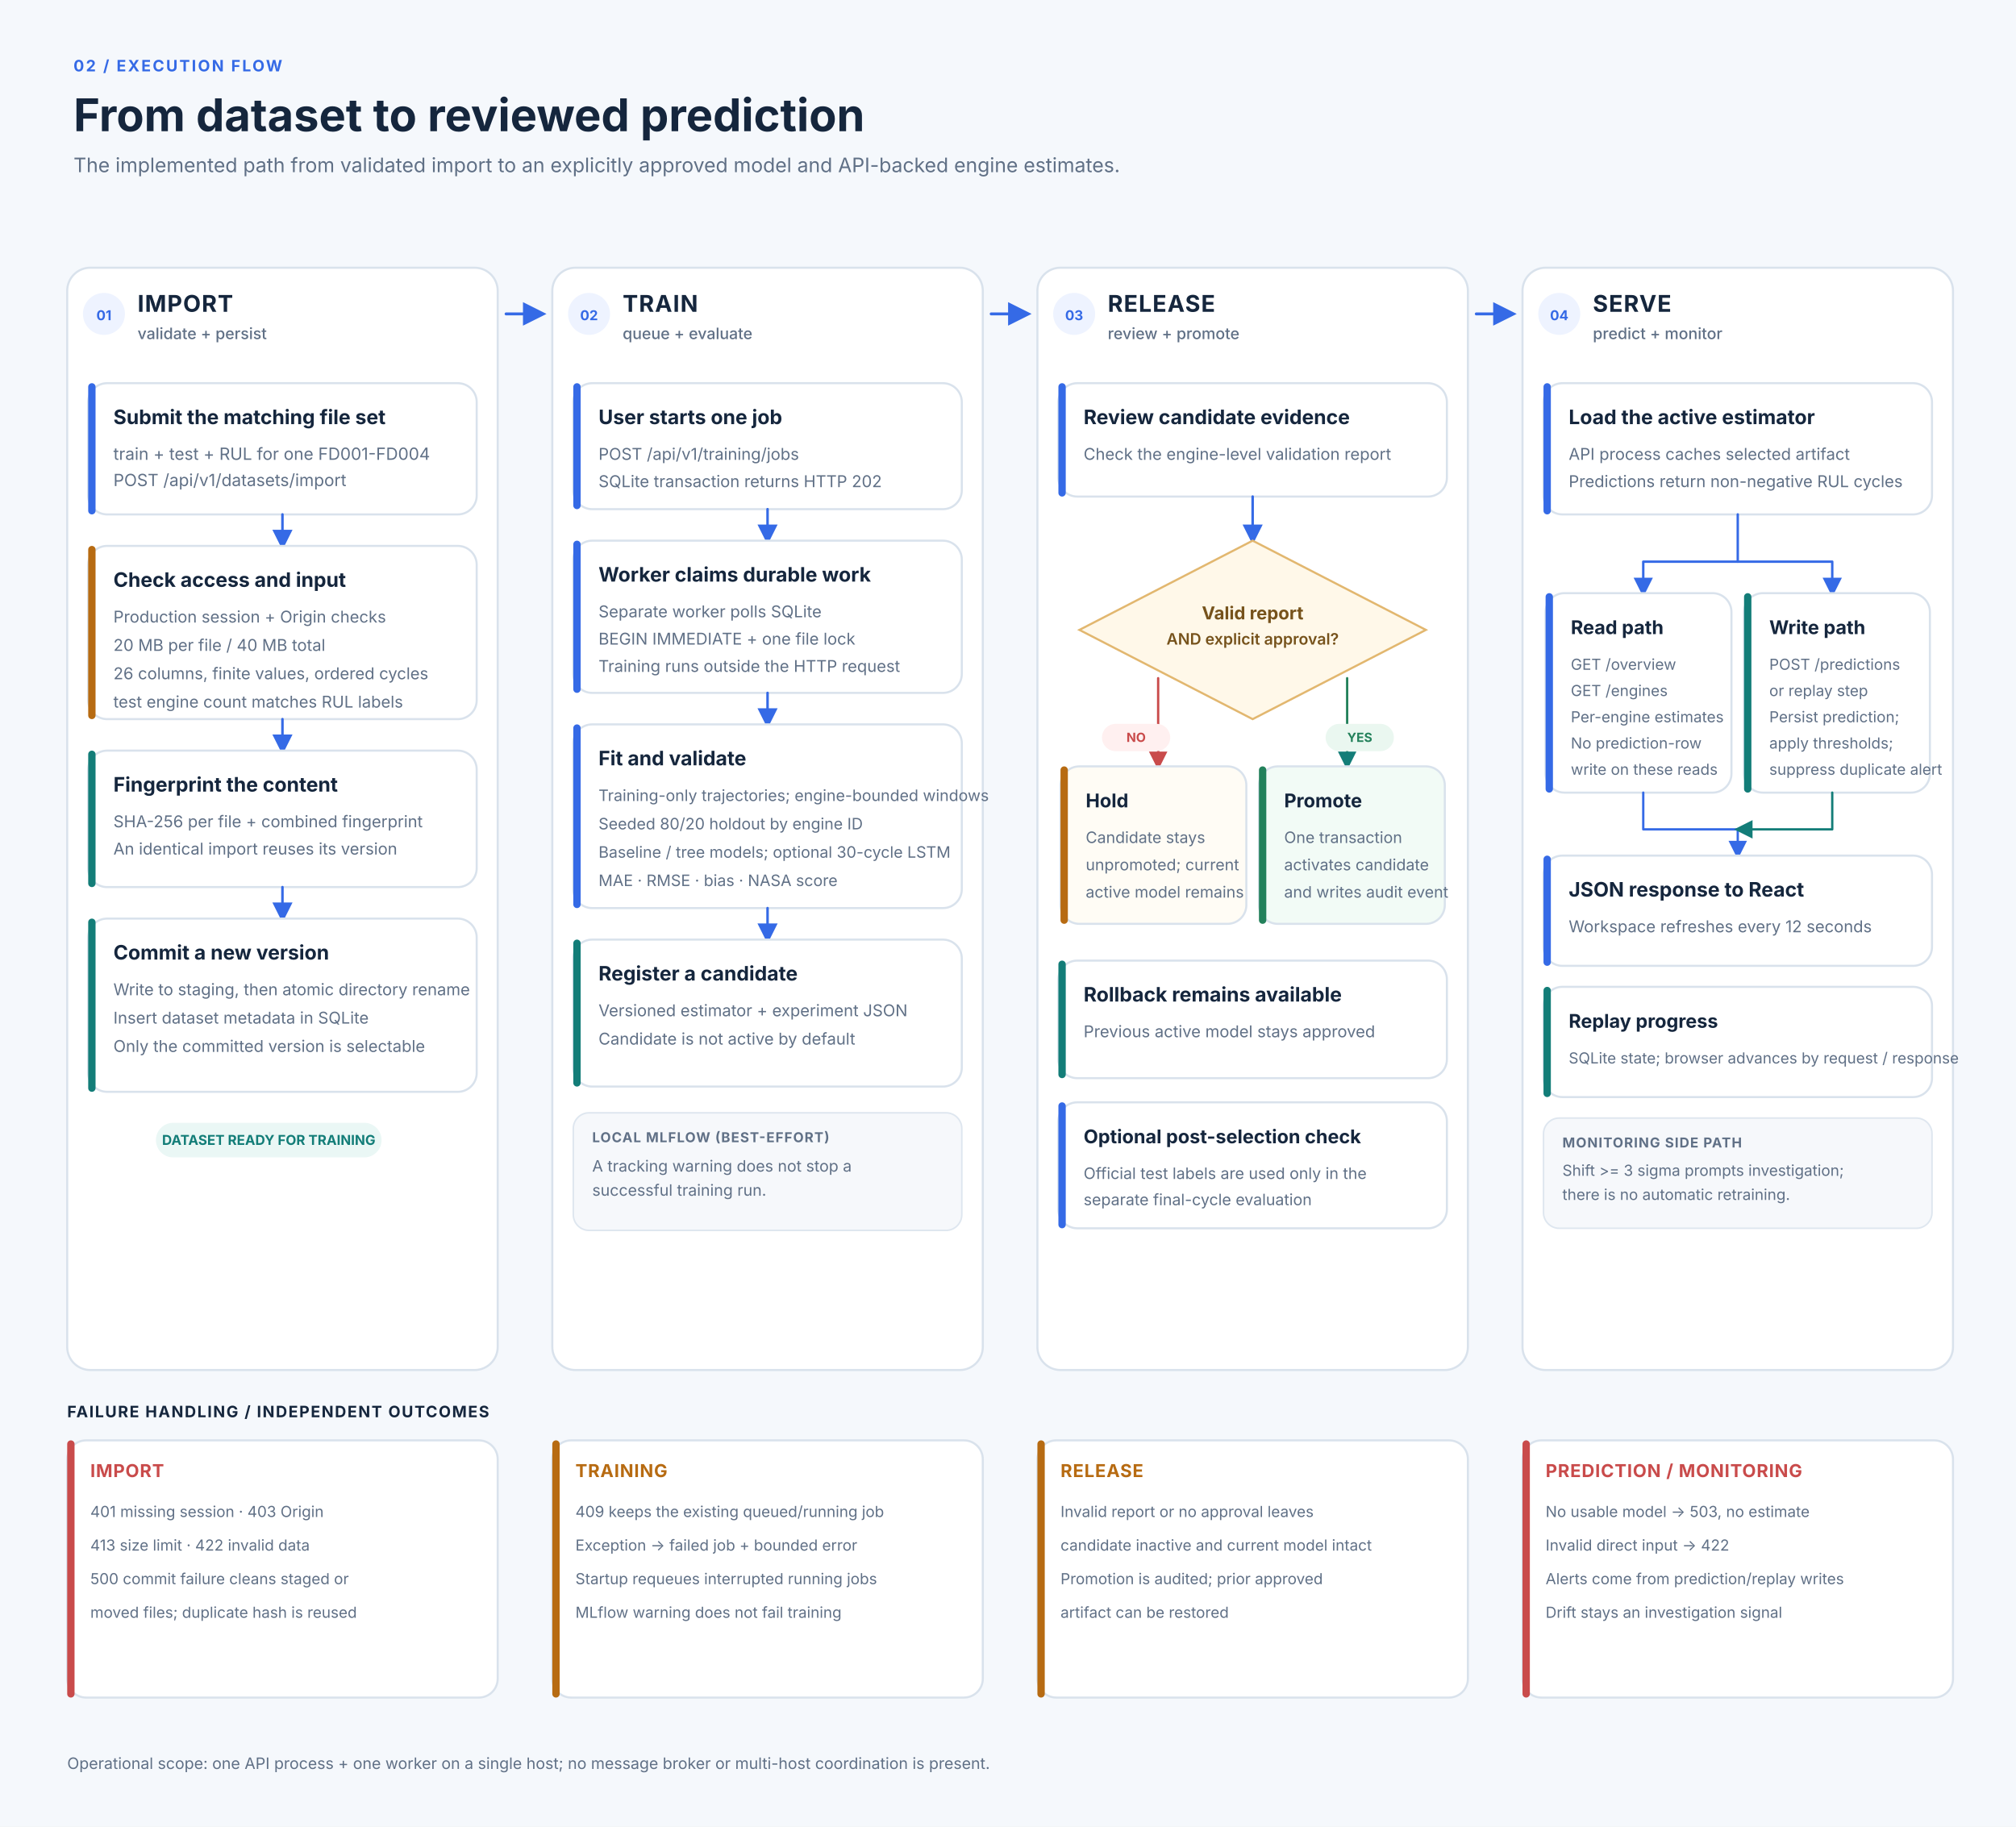
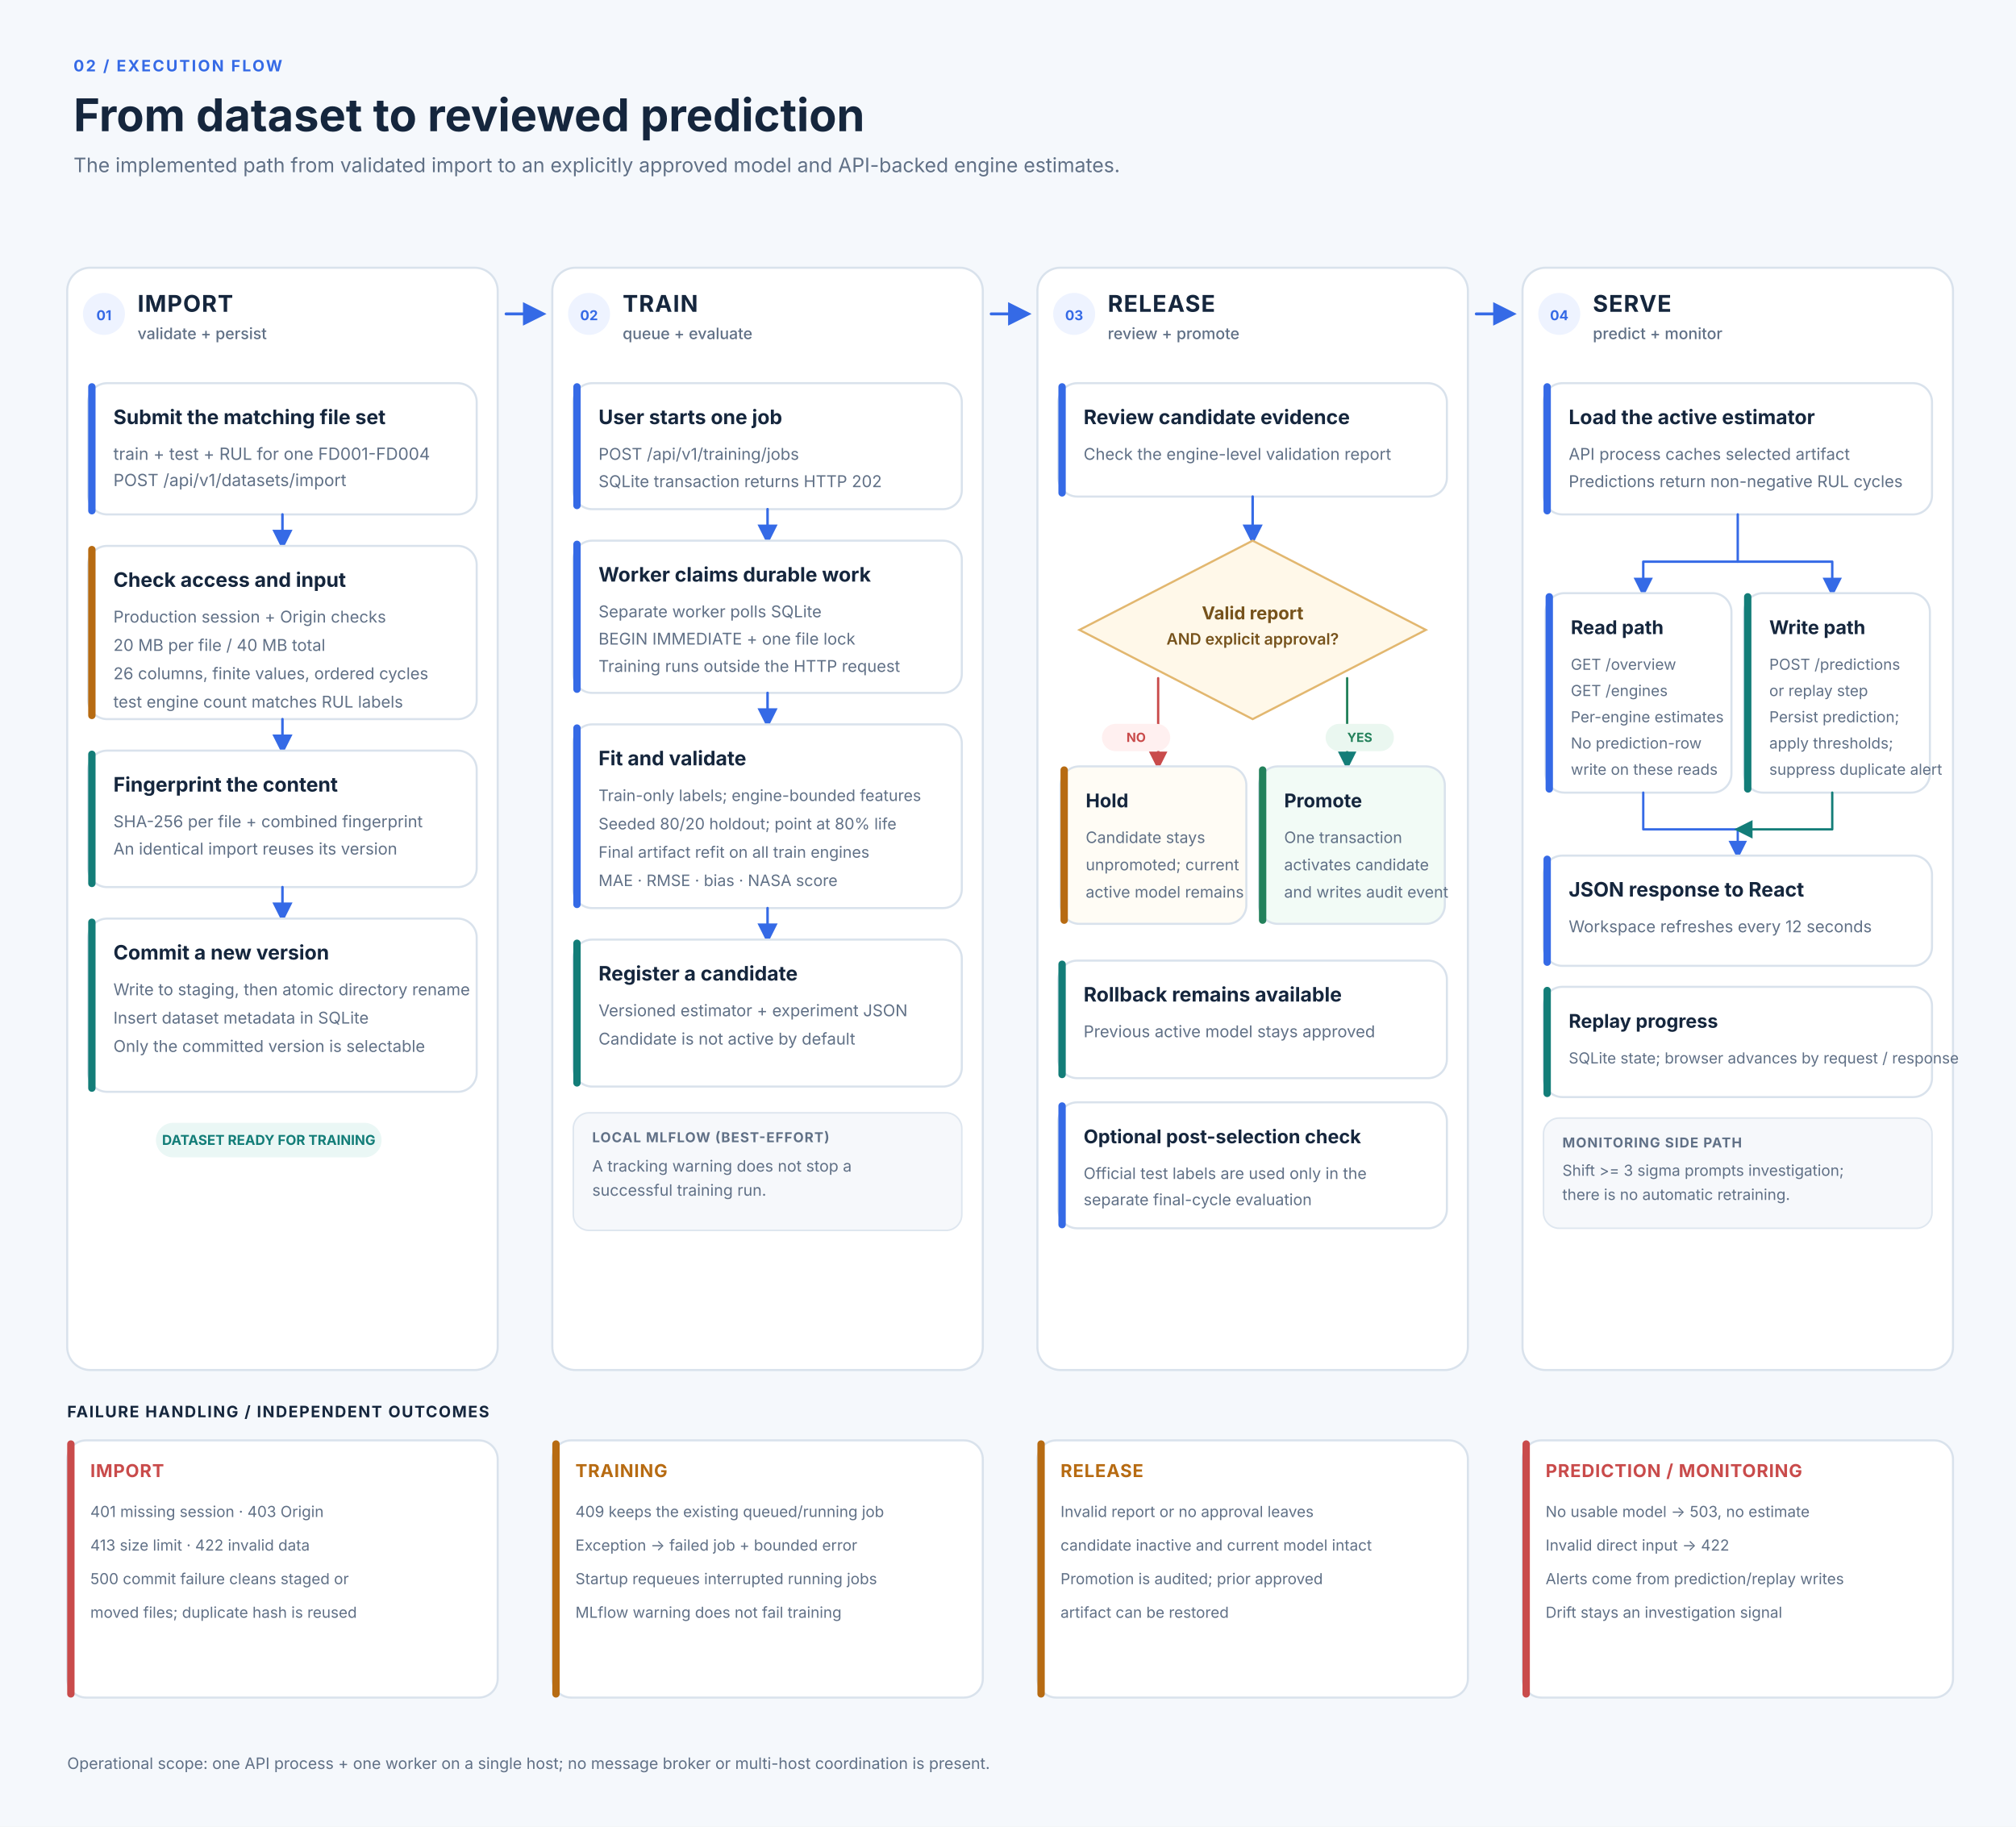
<svg xmlns="http://www.w3.org/2000/svg" width="1920" height="1740" viewBox="0 0 1920 1740" role="img" aria-labelledby="title desc">
  <defs>
    <marker id="arrow-blue" viewBox="0 0 10 10" refX="8" refY="5" markerWidth="8" markerHeight="8" orient="auto-start-reverse">
      <path d="M0 0L10 5L0 10z" fill="#356AE6" />
    </marker>
    <marker id="arrow-slate" viewBox="0 0 10 10" refX="8" refY="5" markerWidth="8" markerHeight="8" orient="auto-start-reverse">
      <path d="M0 0L10 5L0 10z" fill="#718198" />
    </marker>
    <marker id="arrow-teal" viewBox="0 0 10 10" refX="8" refY="5" markerWidth="8" markerHeight="8" orient="auto-start-reverse">
      <path d="M0 0L10 5L0 10z" fill="#137D78" />
    </marker>
    <marker id="arrow-red" viewBox="0 0 10 10" refX="8" refY="5" markerWidth="8" markerHeight="8" orient="auto-start-reverse">
      <path d="M0 0L10 5L0 10z" fill="#C94B4B" />
    </marker>
  </defs>
  <rect width="1920" height="1740" fill="#F5F8FC" />
  <text x="70" y="68" font-family="Inter,Segoe UI,Arial,sans-serif" font-size="15" font-weight="750" fill="#356AE6" text-anchor="start" letter-spacing="1.7">02 / EXECUTION FLOW</text>
  <text x="70" y="125" font-family="Inter,Segoe UI,Arial,sans-serif" font-size="43" font-weight="720" fill="#15263D" text-anchor="start" letter-spacing="0">From dataset to reviewed prediction</text>
  <text x="70" y="164" font-family="Inter,Segoe UI,Arial,sans-serif" font-size="19" font-weight="400" fill="#607086" text-anchor="start" letter-spacing="0">The implemented path from validated import to an explicitly approved model and API-backed engine estimates.</text>
  <rect x="64" y="255" width="410" height="1050" rx="22" fill="#FFFFFF" stroke="#D9E2EC" stroke-width="2" />
  <circle cx="99" cy="299" r="20" fill="#EEF3FF" />
  <text x="99" y="305" font-family="Inter,Segoe UI,Arial,sans-serif" font-size="13" font-weight="750" fill="#356AE6" text-anchor="middle" letter-spacing="0">01</text>
  <text x="131" y="297" font-family="Inter,Segoe UI,Arial,sans-serif" font-size="22" font-weight="750" fill="#15263D" text-anchor="start" letter-spacing="0.8">IMPORT</text>
  <text x="131" y="323" font-family="Inter,Segoe UI,Arial,sans-serif" font-size="15" font-weight="450" fill="#607086" text-anchor="start" letter-spacing="0">validate + persist</text>
  <path d="M482 299 L516 299" fill="none" stroke="#356AE6" stroke-width="2.8" stroke-linecap="round" stroke-linejoin="round" marker-end="url(#arrow-blue)" />
  <rect x="526" y="255" width="410" height="1050" rx="22" fill="#FFFFFF" stroke="#D9E2EC" stroke-width="2" />
  <circle cx="561" cy="299" r="20" fill="#EEF3FF" />
  <text x="561" y="305" font-family="Inter,Segoe UI,Arial,sans-serif" font-size="13" font-weight="750" fill="#356AE6" text-anchor="middle" letter-spacing="0">02</text>
  <text x="593" y="297" font-family="Inter,Segoe UI,Arial,sans-serif" font-size="22" font-weight="750" fill="#15263D" text-anchor="start" letter-spacing="0.8">TRAIN</text>
  <text x="593" y="323" font-family="Inter,Segoe UI,Arial,sans-serif" font-size="15" font-weight="450" fill="#607086" text-anchor="start" letter-spacing="0">queue + evaluate</text>
  <path d="M944 299 L978 299" fill="none" stroke="#356AE6" stroke-width="2.8" stroke-linecap="round" stroke-linejoin="round" marker-end="url(#arrow-blue)" />
  <rect x="988" y="255" width="410" height="1050" rx="22" fill="#FFFFFF" stroke="#D9E2EC" stroke-width="2" />
  <circle cx="1023" cy="299" r="20" fill="#EEF3FF" />
  <text x="1023" y="305" font-family="Inter,Segoe UI,Arial,sans-serif" font-size="13" font-weight="750" fill="#356AE6" text-anchor="middle" letter-spacing="0">03</text>
  <text x="1055" y="297" font-family="Inter,Segoe UI,Arial,sans-serif" font-size="22" font-weight="750" fill="#15263D" text-anchor="start" letter-spacing="0.8">RELEASE</text>
  <text x="1055" y="323" font-family="Inter,Segoe UI,Arial,sans-serif" font-size="15" font-weight="450" fill="#607086" text-anchor="start" letter-spacing="0">review + promote</text>
  <path d="M1406 299 L1440 299" fill="none" stroke="#356AE6" stroke-width="2.8" stroke-linecap="round" stroke-linejoin="round" marker-end="url(#arrow-blue)" />
  <rect x="1450" y="255" width="410" height="1050" rx="22" fill="#FFFFFF" stroke="#D9E2EC" stroke-width="2" />
  <circle cx="1485" cy="299" r="20" fill="#EEF3FF" />
  <text x="1485" y="305" font-family="Inter,Segoe UI,Arial,sans-serif" font-size="13" font-weight="750" fill="#356AE6" text-anchor="middle" letter-spacing="0">04</text>
  <text x="1517" y="297" font-family="Inter,Segoe UI,Arial,sans-serif" font-size="22" font-weight="750" fill="#15263D" text-anchor="start" letter-spacing="0.8">SERVE</text>
  <text x="1517" y="323" font-family="Inter,Segoe UI,Arial,sans-serif" font-size="15" font-weight="450" fill="#607086" text-anchor="start" letter-spacing="0">predict + monitor</text>
  <rect x="84" y="365" width="370" height="125" rx="18" fill="#FFFFFF" stroke="#D9E2EC" stroke-width="2" />
  <rect x="84" y="365" width="7" height="125" rx="3.5" fill="#356AE6" />
  <text x="108" y="404" font-family="Inter,Segoe UI,Arial,sans-serif" font-size="19" font-weight="680" fill="#15263D" text-anchor="start" letter-spacing="0">Submit the matching file set</text>
  <text x="108" y="438" font-family="Inter,Segoe UI,Arial,sans-serif" font-size="16" font-weight="400" fill="#607086" text-anchor="start" letter-spacing="0">train + test + RUL for one FD001-FD004</text>
  <text x="108" y="463" font-family="Inter,Segoe UI,Arial,sans-serif" font-size="16" font-weight="400" fill="#607086" text-anchor="start" letter-spacing="0">POST /api/v1/datasets/import</text>
  <path d="M269 490 L269 520" fill="none" stroke="#356AE6" stroke-width="2.4" stroke-linecap="round" stroke-linejoin="round" marker-end="url(#arrow-blue)" />
  <rect x="84" y="520" width="370" height="165" rx="18" fill="#FFFFFF" stroke="#D9E2EC" stroke-width="2" />
  <rect x="84" y="520" width="7" height="165" rx="3.5" fill="#B76B12" />
  <text x="108" y="559" font-family="Inter,Segoe UI,Arial,sans-serif" font-size="19" font-weight="680" fill="#15263D" text-anchor="start" letter-spacing="0">Check access and input</text>
  <text x="108" y="593" font-family="Inter,Segoe UI,Arial,sans-serif" font-size="15.5" font-weight="400" fill="#607086" text-anchor="start" letter-spacing="0">Production session + Origin checks</text>
  <text x="108" y="620" font-family="Inter,Segoe UI,Arial,sans-serif" font-size="15.5" font-weight="400" fill="#607086" text-anchor="start" letter-spacing="0">20 MB per file / 40 MB total</text>
  <text x="108" y="647" font-family="Inter,Segoe UI,Arial,sans-serif" font-size="15.5" font-weight="400" fill="#607086" text-anchor="start" letter-spacing="0">26 columns, finite values, ordered cycles</text>
  <text x="108" y="674" font-family="Inter,Segoe UI,Arial,sans-serif" font-size="15.5" font-weight="400" fill="#607086" text-anchor="start" letter-spacing="0">test engine count matches RUL labels</text>
  <path d="M269 685 L269 715" fill="none" stroke="#356AE6" stroke-width="2.4" stroke-linecap="round" stroke-linejoin="round" marker-end="url(#arrow-blue)" />
  <rect x="84" y="715" width="370" height="130" rx="18" fill="#FFFFFF" stroke="#D9E2EC" stroke-width="2" />
  <rect x="84" y="715" width="7" height="130" rx="3.5" fill="#137D78" />
  <text x="108" y="754" font-family="Inter,Segoe UI,Arial,sans-serif" font-size="19" font-weight="680" fill="#15263D" text-anchor="start" letter-spacing="0">Fingerprint the content</text>
  <text x="108" y="788" font-family="Inter,Segoe UI,Arial,sans-serif" font-size="15.5" font-weight="400" fill="#607086" text-anchor="start" letter-spacing="0">SHA-256 per file + combined fingerprint</text>
  <text x="108" y="814" font-family="Inter,Segoe UI,Arial,sans-serif" font-size="15.5" font-weight="400" fill="#607086" text-anchor="start" letter-spacing="0">An identical import reuses its version</text>
  <path d="M269 845 L269 875" fill="none" stroke="#356AE6" stroke-width="2.4" stroke-linecap="round" stroke-linejoin="round" marker-end="url(#arrow-blue)" />
  <rect x="84" y="875" width="370" height="165" rx="18" fill="#FFFFFF" stroke="#D9E2EC" stroke-width="2" />
  <rect x="84" y="875" width="7" height="165" rx="3.5" fill="#137D78" />
  <text x="108" y="914" font-family="Inter,Segoe UI,Arial,sans-serif" font-size="19" font-weight="680" fill="#15263D" text-anchor="start" letter-spacing="0">Commit a new version</text>
  <text x="108" y="948" font-family="Inter,Segoe UI,Arial,sans-serif" font-size="15.5" font-weight="400" fill="#607086" text-anchor="start" letter-spacing="0">Write to staging, then atomic directory rename</text>
  <text x="108" y="975" font-family="Inter,Segoe UI,Arial,sans-serif" font-size="15.5" font-weight="400" fill="#607086" text-anchor="start" letter-spacing="0">Insert dataset metadata in SQLite</text>
  <text x="108" y="1002" font-family="Inter,Segoe UI,Arial,sans-serif" font-size="15.5" font-weight="400" fill="#607086" text-anchor="start" letter-spacing="0">Only the committed version is selectable</text>
  <rect x="149" y="1070" width="213.9" height="32" rx="16.0" fill="#EAF7F5" stroke="#EAF7F5" stroke-width="1" />
  <text x="255.95" y="1090.55" font-family="Inter,Segoe UI,Arial,sans-serif" font-size="13" font-weight="650" fill="#137D78" text-anchor="middle" letter-spacing="0">DATASET READY FOR TRAINING</text>
  <rect x="546" y="365" width="370" height="120" rx="18" fill="#FFFFFF" stroke="#D9E2EC" stroke-width="2" />
  <rect x="546" y="365" width="7" height="120" rx="3.5" fill="#356AE6" />
  <text x="570" y="404" font-family="Inter,Segoe UI,Arial,sans-serif" font-size="19" font-weight="680" fill="#15263D" text-anchor="start" letter-spacing="0">User starts one job</text>
  <text x="570" y="438" font-family="Inter,Segoe UI,Arial,sans-serif" font-size="15.5" font-weight="400" fill="#607086" text-anchor="start" letter-spacing="0">POST /api/v1/training/jobs</text>
  <text x="570" y="464" font-family="Inter,Segoe UI,Arial,sans-serif" font-size="15.5" font-weight="400" fill="#607086" text-anchor="start" letter-spacing="0">SQLite transaction returns HTTP 202</text>
  <path d="M731 485 L731 515" fill="none" stroke="#356AE6" stroke-width="2.4" stroke-linecap="round" stroke-linejoin="round" marker-end="url(#arrow-blue)" />
  <rect x="546" y="515" width="370" height="145" rx="18" fill="#FFFFFF" stroke="#D9E2EC" stroke-width="2" />
  <rect x="546" y="515" width="7" height="145" rx="3.5" fill="#356AE6" />
  <text x="570" y="554" font-family="Inter,Segoe UI,Arial,sans-serif" font-size="19" font-weight="680" fill="#15263D" text-anchor="start" letter-spacing="0">Worker claims durable work</text>
  <text x="570" y="588" font-family="Inter,Segoe UI,Arial,sans-serif" font-size="15.5" font-weight="400" fill="#607086" text-anchor="start" letter-spacing="0">Separate worker polls SQLite</text>
  <text x="570" y="614" font-family="Inter,Segoe UI,Arial,sans-serif" font-size="15.5" font-weight="400" fill="#607086" text-anchor="start" letter-spacing="0">BEGIN IMMEDIATE + one file lock</text>
  <text x="570" y="640" font-family="Inter,Segoe UI,Arial,sans-serif" font-size="15.5" font-weight="400" fill="#607086" text-anchor="start" letter-spacing="0">Training runs outside the HTTP request</text>
  <path d="M731 660 L731 690" fill="none" stroke="#356AE6" stroke-width="2.4" stroke-linecap="round" stroke-linejoin="round" marker-end="url(#arrow-blue)" />
  <rect x="546" y="690" width="370" height="175" rx="18" fill="#FFFFFF" stroke="#D9E2EC" stroke-width="2" />
  <rect x="546" y="690" width="7" height="175" rx="3.5" fill="#356AE6" />
  <text x="570" y="729" font-family="Inter,Segoe UI,Arial,sans-serif" font-size="19" font-weight="680" fill="#15263D" text-anchor="start" letter-spacing="0">Fit and validate</text>
-   <text x="570" y="763" font-family="Inter,Segoe UI,Arial,sans-serif" font-size="15" font-weight="400" fill="#607086" text-anchor="start" letter-spacing="0">Training-only trajectories; engine-bounded windows</text>
-   <text x="570" y="790" font-family="Inter,Segoe UI,Arial,sans-serif" font-size="15" font-weight="400" fill="#607086" text-anchor="start" letter-spacing="0">Seeded 80/20 holdout by engine ID</text>
-   <text x="570" y="817" font-family="Inter,Segoe UI,Arial,sans-serif" font-size="15" font-weight="400" fill="#607086" text-anchor="start" letter-spacing="0">Baseline / tree models; optional 30-cycle LSTM</text>
+   <text x="570" y="763" font-family="Inter,Segoe UI,Arial,sans-serif" font-size="15" font-weight="400" fill="#607086" text-anchor="start" letter-spacing="0">Train-only labels; engine-bounded features</text>
+   <text x="570" y="790" font-family="Inter,Segoe UI,Arial,sans-serif" font-size="15" font-weight="400" fill="#607086" text-anchor="start" letter-spacing="0">Seeded 80/20 holdout; point at 80% life</text>
+   <text x="570" y="817" font-family="Inter,Segoe UI,Arial,sans-serif" font-size="15" font-weight="400" fill="#607086" text-anchor="start" letter-spacing="0">Final artifact refit on all train engines</text>
  <text x="570" y="844" font-family="Inter,Segoe UI,Arial,sans-serif" font-size="15" font-weight="400" fill="#607086" text-anchor="start" letter-spacing="0">MAE · RMSE · bias · NASA score</text>
  <path d="M731 865 L731 895" fill="none" stroke="#356AE6" stroke-width="2.4" stroke-linecap="round" stroke-linejoin="round" marker-end="url(#arrow-blue)" />
  <rect x="546" y="895" width="370" height="140" rx="18" fill="#FFFFFF" stroke="#D9E2EC" stroke-width="2" />
  <rect x="546" y="895" width="7" height="140" rx="3.5" fill="#137D78" />
  <text x="570" y="934" font-family="Inter,Segoe UI,Arial,sans-serif" font-size="19" font-weight="680" fill="#15263D" text-anchor="start" letter-spacing="0">Register a candidate</text>
  <text x="570" y="968" font-family="Inter,Segoe UI,Arial,sans-serif" font-size="15.5" font-weight="400" fill="#607086" text-anchor="start" letter-spacing="0">Versioned estimator + experiment JSON</text>
  <text x="570" y="995" font-family="Inter,Segoe UI,Arial,sans-serif" font-size="15.5" font-weight="400" fill="#607086" text-anchor="start" letter-spacing="0">Candidate is not active by default</text>
  <rect x="546" y="1060" width="370" height="112" rx="15" fill="#F6F8FB" stroke="#DEE6EF" stroke-width="1.5" />
  <text x="564" y="1088" font-family="Inter,Segoe UI,Arial,sans-serif" font-size="13" font-weight="750" fill="#607086" text-anchor="start" letter-spacing="0.8">LOCAL MLFLOW (BEST-EFFORT)</text>
  <text x="564" y="1116" font-family="Inter,Segoe UI,Arial,sans-serif" font-size="15" font-weight="400" fill="#607086" text-anchor="start" letter-spacing="0">A tracking warning does not stop a</text>
  <text x="564" y="1139" font-family="Inter,Segoe UI,Arial,sans-serif" font-size="15" font-weight="400" fill="#607086" text-anchor="start" letter-spacing="0">successful training run.</text>
  <rect x="1008" y="365" width="370" height="108" rx="18" fill="#FFFFFF" stroke="#D9E2EC" stroke-width="2" />
  <rect x="1008" y="365" width="7" height="108" rx="3.5" fill="#356AE6" />
  <text x="1032" y="404" font-family="Inter,Segoe UI,Arial,sans-serif" font-size="19" font-weight="680" fill="#15263D" text-anchor="start" letter-spacing="0">Review candidate evidence</text>
  <text x="1032" y="438" font-family="Inter,Segoe UI,Arial,sans-serif" font-size="15.5" font-weight="400" fill="#607086" text-anchor="start" letter-spacing="0">Check the engine-level validation report</text>
  <path d="M1193 473 L1193 515" fill="none" stroke="#356AE6" stroke-width="2.4" stroke-linecap="round" stroke-linejoin="round" marker-end="url(#arrow-blue)" />
  <polygon points="1193,515 1358,600 1193,685 1028,600" fill="#FFF8E9" stroke="#E2B76F" stroke-width="2" />
  <text x="1193" y="590" font-family="Inter,Segoe UI,Arial,sans-serif" font-size="17" font-weight="700" fill="#76521B" text-anchor="middle" letter-spacing="0">Valid report</text>
  <text x="1193" y="614" font-family="Inter,Segoe UI,Arial,sans-serif" font-size="15" font-weight="600" fill="#76521B" text-anchor="middle" letter-spacing="0">AND explicit approval?</text>
  <path d="M1103 646 L1103 730" fill="none" stroke="#C94B4B" stroke-width="2.2" stroke-linecap="round" stroke-linejoin="round" marker-end="url(#arrow-red)" />
  <path d="M1283 646 L1283 730" fill="none" stroke="#23815B" stroke-width="2.2" stroke-linecap="round" stroke-linejoin="round" marker-end="url(#arrow-teal)" />
  <rect x="1050" y="690" width="64" height="25" rx="12.5" fill="#FFF0F0" stroke="#FFF0F0" stroke-width="1" />
  <text x="1082.0" y="706.7" font-family="Inter,Segoe UI,Arial,sans-serif" font-size="12" font-weight="650" fill="#C94B4B" text-anchor="middle" letter-spacing="0">NO</text>
  <rect x="1263" y="690" width="64" height="25" rx="12.5" fill="#EAF7F0" stroke="#EAF7F0" stroke-width="1" />
  <text x="1295.0" y="706.7" font-family="Inter,Segoe UI,Arial,sans-serif" font-size="12" font-weight="650" fill="#23815B" text-anchor="middle" letter-spacing="0">YES</text>
  <rect x="1010" y="730" width="177" height="150" rx="18" fill="#FFFCF5" stroke="#D9E2EC" stroke-width="2" />
  <rect x="1010" y="730" width="7" height="150" rx="3.5" fill="#B76B12" />
  <text x="1034" y="769" font-family="Inter,Segoe UI,Arial,sans-serif" font-size="18" font-weight="680" fill="#15263D" text-anchor="start" letter-spacing="0">Hold</text>
  <text x="1034" y="803" font-family="Inter,Segoe UI,Arial,sans-serif" font-size="15" font-weight="400" fill="#607086" text-anchor="start" letter-spacing="0">Candidate stays</text>
  <text x="1034" y="829" font-family="Inter,Segoe UI,Arial,sans-serif" font-size="15" font-weight="400" fill="#607086" text-anchor="start" letter-spacing="0">unpromoted; current</text>
  <text x="1034" y="855" font-family="Inter,Segoe UI,Arial,sans-serif" font-size="15" font-weight="400" fill="#607086" text-anchor="start" letter-spacing="0">active model remains</text>
  <rect x="1199" y="730" width="177" height="150" rx="18" fill="#F2FBF6" stroke="#D9E2EC" stroke-width="2" />
  <rect x="1199" y="730" width="7" height="150" rx="3.5" fill="#23815B" />
  <text x="1223" y="769" font-family="Inter,Segoe UI,Arial,sans-serif" font-size="18" font-weight="680" fill="#15263D" text-anchor="start" letter-spacing="0">Promote</text>
  <text x="1223" y="803" font-family="Inter,Segoe UI,Arial,sans-serif" font-size="15" font-weight="400" fill="#607086" text-anchor="start" letter-spacing="0">One transaction</text>
  <text x="1223" y="829" font-family="Inter,Segoe UI,Arial,sans-serif" font-size="15" font-weight="400" fill="#607086" text-anchor="start" letter-spacing="0">activates candidate</text>
  <text x="1223" y="855" font-family="Inter,Segoe UI,Arial,sans-serif" font-size="15" font-weight="400" fill="#607086" text-anchor="start" letter-spacing="0">and writes audit event</text>
  <rect x="1008" y="915" width="370" height="112" rx="18" fill="#FFFFFF" stroke="#D9E2EC" stroke-width="2" />
  <rect x="1008" y="915" width="7" height="112" rx="3.5" fill="#137D78" />
  <text x="1032" y="954" font-family="Inter,Segoe UI,Arial,sans-serif" font-size="19" font-weight="680" fill="#15263D" text-anchor="start" letter-spacing="0">Rollback remains available</text>
  <text x="1032" y="988" font-family="Inter,Segoe UI,Arial,sans-serif" font-size="15.5" font-weight="400" fill="#607086" text-anchor="start" letter-spacing="0">Previous active model stays approved</text>
  <rect x="1008" y="1050" width="370" height="120" rx="18" fill="#FFFFFF" stroke="#D9E2EC" stroke-width="2" />
  <rect x="1008" y="1050" width="7" height="120" rx="3.5" fill="#356AE6" />
  <text x="1032" y="1089" font-family="Inter,Segoe UI,Arial,sans-serif" font-size="18" font-weight="680" fill="#15263D" text-anchor="start" letter-spacing="0">Optional post-selection check</text>
  <text x="1032" y="1123" font-family="Inter,Segoe UI,Arial,sans-serif" font-size="15" font-weight="400" fill="#607086" text-anchor="start" letter-spacing="0">Official test labels are used only in the</text>
  <text x="1032" y="1148" font-family="Inter,Segoe UI,Arial,sans-serif" font-size="15" font-weight="400" fill="#607086" text-anchor="start" letter-spacing="0">separate final-cycle evaluation</text>
  <rect x="1470" y="365" width="370" height="125" rx="18" fill="#FFFFFF" stroke="#D9E2EC" stroke-width="2" />
  <rect x="1470" y="365" width="7" height="125" rx="3.5" fill="#356AE6" />
  <text x="1494" y="404" font-family="Inter,Segoe UI,Arial,sans-serif" font-size="19" font-weight="680" fill="#15263D" text-anchor="start" letter-spacing="0">Load the active estimator</text>
  <text x="1494" y="438" font-family="Inter,Segoe UI,Arial,sans-serif" font-size="15.5" font-weight="400" fill="#607086" text-anchor="start" letter-spacing="0">API process caches selected artifact</text>
  <text x="1494" y="464" font-family="Inter,Segoe UI,Arial,sans-serif" font-size="15.5" font-weight="400" fill="#607086" text-anchor="start" letter-spacing="0">Predictions return non-negative RUL cycles</text>
  <path d="M1655 490 L1655 535 L1565 535 L1565 565" fill="none" stroke="#356AE6" stroke-width="2.3" stroke-linecap="round" stroke-linejoin="round" marker-end="url(#arrow-blue)" />
  <path d="M1655 535 L1745 535 L1745 565" fill="none" stroke="#356AE6" stroke-width="2.3" stroke-linecap="round" stroke-linejoin="round" marker-end="url(#arrow-blue)" />
  <rect x="1472" y="565" width="177" height="190" rx="18" fill="#FFFFFF" stroke="#D9E2EC" stroke-width="2" />
  <rect x="1472" y="565" width="7" height="190" rx="3.5" fill="#356AE6" />
  <text x="1496" y="604" font-family="Inter,Segoe UI,Arial,sans-serif" font-size="18" font-weight="680" fill="#15263D" text-anchor="start" letter-spacing="0">Read path</text>
  <text x="1496" y="638" font-family="Inter,Segoe UI,Arial,sans-serif" font-size="14.5" font-weight="400" fill="#607086" text-anchor="start" letter-spacing="0">GET /overview</text>
  <text x="1496" y="663" font-family="Inter,Segoe UI,Arial,sans-serif" font-size="14.5" font-weight="400" fill="#607086" text-anchor="start" letter-spacing="0">GET /engines</text>
  <text x="1496" y="688" font-family="Inter,Segoe UI,Arial,sans-serif" font-size="14.5" font-weight="400" fill="#607086" text-anchor="start" letter-spacing="0">Per-engine estimates</text>
  <text x="1496" y="713" font-family="Inter,Segoe UI,Arial,sans-serif" font-size="14.5" font-weight="400" fill="#607086" text-anchor="start" letter-spacing="0">No prediction-row</text>
  <text x="1496" y="738" font-family="Inter,Segoe UI,Arial,sans-serif" font-size="14.5" font-weight="400" fill="#607086" text-anchor="start" letter-spacing="0">write on these reads</text>
  <rect x="1661" y="565" width="177" height="190" rx="18" fill="#FFFFFF" stroke="#D9E2EC" stroke-width="2" />
  <rect x="1661" y="565" width="7" height="190" rx="3.5" fill="#137D78" />
  <text x="1685" y="604" font-family="Inter,Segoe UI,Arial,sans-serif" font-size="18" font-weight="680" fill="#15263D" text-anchor="start" letter-spacing="0">Write path</text>
  <text x="1685" y="638" font-family="Inter,Segoe UI,Arial,sans-serif" font-size="14.5" font-weight="400" fill="#607086" text-anchor="start" letter-spacing="0">POST /predictions</text>
  <text x="1685" y="663" font-family="Inter,Segoe UI,Arial,sans-serif" font-size="14.5" font-weight="400" fill="#607086" text-anchor="start" letter-spacing="0">or replay step</text>
  <text x="1685" y="688" font-family="Inter,Segoe UI,Arial,sans-serif" font-size="14.5" font-weight="400" fill="#607086" text-anchor="start" letter-spacing="0">Persist prediction;</text>
  <text x="1685" y="713" font-family="Inter,Segoe UI,Arial,sans-serif" font-size="14.5" font-weight="400" fill="#607086" text-anchor="start" letter-spacing="0">apply thresholds;</text>
  <text x="1685" y="738" font-family="Inter,Segoe UI,Arial,sans-serif" font-size="14.5" font-weight="400" fill="#607086" text-anchor="start" letter-spacing="0">suppress duplicate alert</text>
  <path d="M1565 755 L1565 790 L1655 790 L1655 815" fill="none" stroke="#356AE6" stroke-width="2.2" stroke-linecap="round" stroke-linejoin="round" marker-end="url(#arrow-blue)" />
  <path d="M1745 755 L1745 790 L1655 790" fill="none" stroke="#137D78" stroke-width="2.2" stroke-linecap="round" stroke-linejoin="round" marker-end="url(#arrow-teal)" />
  <rect x="1470" y="815" width="370" height="105" rx="18" fill="#FFFFFF" stroke="#D9E2EC" stroke-width="2" />
  <rect x="1470" y="815" width="7" height="105" rx="3.5" fill="#356AE6" />
  <text x="1494" y="854" font-family="Inter,Segoe UI,Arial,sans-serif" font-size="19" font-weight="680" fill="#15263D" text-anchor="start" letter-spacing="0">JSON response to React</text>
  <text x="1494" y="888" font-family="Inter,Segoe UI,Arial,sans-serif" font-size="15.5" font-weight="400" fill="#607086" text-anchor="start" letter-spacing="0">Workspace refreshes every 12 seconds</text>
  <rect x="1470" y="940" width="370" height="105" rx="18" fill="#FFFFFF" stroke="#D9E2EC" stroke-width="2" />
  <rect x="1470" y="940" width="7" height="105" rx="3.5" fill="#137D78" />
  <text x="1494" y="979" font-family="Inter,Segoe UI,Arial,sans-serif" font-size="18" font-weight="680" fill="#15263D" text-anchor="start" letter-spacing="0">Replay progress</text>
  <text x="1494" y="1013" font-family="Inter,Segoe UI,Arial,sans-serif" font-size="14.5" font-weight="400" fill="#607086" text-anchor="start" letter-spacing="0">SQLite state; browser advances by request / response</text>
  <rect x="1470" y="1065" width="370" height="105" rx="15" fill="#F6F8FB" stroke="#DEE6EF" stroke-width="1.5" />
  <text x="1488" y="1093" font-family="Inter,Segoe UI,Arial,sans-serif" font-size="13" font-weight="750" fill="#607086" text-anchor="start" letter-spacing="0.8">MONITORING SIDE PATH</text>
  <text x="1488" y="1120" font-family="Inter,Segoe UI,Arial,sans-serif" font-size="14.5" font-weight="400" fill="#607086" text-anchor="start" letter-spacing="0">Shift &gt;= 3 sigma prompts investigation;</text>
  <text x="1488" y="1143" font-family="Inter,Segoe UI,Arial,sans-serif" font-size="14.5" font-weight="400" fill="#607086" text-anchor="start" letter-spacing="0">there is no automatic retraining.</text>
  <text x="64" y="1350" font-family="Inter,Segoe UI,Arial,sans-serif" font-size="15" font-weight="750" fill="#15263D" text-anchor="start" letter-spacing="1.2">FAILURE HANDLING  /  INDEPENDENT OUTCOMES</text>
  <rect x="64" y="1372" width="410" height="245" rx="18" fill="#FFFFFF" stroke="#D9E2EC" stroke-width="2" />
  <rect x="64" y="1372" width="7" height="245" rx="3.5" fill="#C94B4B" />
  <text x="86" y="1407" font-family="Inter,Segoe UI,Arial,sans-serif" font-size="17" font-weight="750" fill="#C94B4B" text-anchor="start" letter-spacing="0.6">IMPORT</text>
  <text x="86" y="1445" font-family="Inter,Segoe UI,Arial,sans-serif" font-size="14.5" font-weight="400" fill="#607086" text-anchor="start" letter-spacing="0">401 missing session · 403 Origin</text>
  <text x="86" y="1477" font-family="Inter,Segoe UI,Arial,sans-serif" font-size="14.5" font-weight="400" fill="#607086" text-anchor="start" letter-spacing="0">413 size limit · 422 invalid data</text>
  <text x="86" y="1509" font-family="Inter,Segoe UI,Arial,sans-serif" font-size="14.5" font-weight="400" fill="#607086" text-anchor="start" letter-spacing="0">500 commit failure cleans staged or</text>
  <text x="86" y="1541" font-family="Inter,Segoe UI,Arial,sans-serif" font-size="14.5" font-weight="400" fill="#607086" text-anchor="start" letter-spacing="0">moved files; duplicate hash is reused</text>
  <rect x="526" y="1372" width="410" height="245" rx="18" fill="#FFFFFF" stroke="#D9E2EC" stroke-width="2" />
  <rect x="526" y="1372" width="7" height="245" rx="3.5" fill="#B76B12" />
  <text x="548" y="1407" font-family="Inter,Segoe UI,Arial,sans-serif" font-size="17" font-weight="750" fill="#B76B12" text-anchor="start" letter-spacing="0.6">TRAINING</text>
  <text x="548" y="1445" font-family="Inter,Segoe UI,Arial,sans-serif" font-size="14.5" font-weight="400" fill="#607086" text-anchor="start" letter-spacing="0">409 keeps the existing queued/running job</text>
  <text x="548" y="1477" font-family="Inter,Segoe UI,Arial,sans-serif" font-size="14.5" font-weight="400" fill="#607086" text-anchor="start" letter-spacing="0">Exception -&gt; failed job + bounded error</text>
  <text x="548" y="1509" font-family="Inter,Segoe UI,Arial,sans-serif" font-size="14.5" font-weight="400" fill="#607086" text-anchor="start" letter-spacing="0">Startup requeues interrupted running jobs</text>
  <text x="548" y="1541" font-family="Inter,Segoe UI,Arial,sans-serif" font-size="14.5" font-weight="400" fill="#607086" text-anchor="start" letter-spacing="0">MLflow warning does not fail training</text>
  <rect x="988" y="1372" width="410" height="245" rx="18" fill="#FFFFFF" stroke="#D9E2EC" stroke-width="2" />
  <rect x="988" y="1372" width="7" height="245" rx="3.5" fill="#B76B12" />
  <text x="1010" y="1407" font-family="Inter,Segoe UI,Arial,sans-serif" font-size="17" font-weight="750" fill="#B76B12" text-anchor="start" letter-spacing="0.6">RELEASE</text>
  <text x="1010" y="1445" font-family="Inter,Segoe UI,Arial,sans-serif" font-size="14.5" font-weight="400" fill="#607086" text-anchor="start" letter-spacing="0">Invalid report or no approval leaves</text>
  <text x="1010" y="1477" font-family="Inter,Segoe UI,Arial,sans-serif" font-size="14.5" font-weight="400" fill="#607086" text-anchor="start" letter-spacing="0">candidate inactive and current model intact</text>
  <text x="1010" y="1509" font-family="Inter,Segoe UI,Arial,sans-serif" font-size="14.5" font-weight="400" fill="#607086" text-anchor="start" letter-spacing="0">Promotion is audited; prior approved</text>
  <text x="1010" y="1541" font-family="Inter,Segoe UI,Arial,sans-serif" font-size="14.5" font-weight="400" fill="#607086" text-anchor="start" letter-spacing="0">artifact can be restored</text>
  <rect x="1450" y="1372" width="410" height="245" rx="18" fill="#FFFFFF" stroke="#D9E2EC" stroke-width="2" />
  <rect x="1450" y="1372" width="7" height="245" rx="3.5" fill="#C94B4B" />
  <text x="1472" y="1407" font-family="Inter,Segoe UI,Arial,sans-serif" font-size="17" font-weight="750" fill="#C94B4B" text-anchor="start" letter-spacing="0.6">PREDICTION / MONITORING</text>
  <text x="1472" y="1445" font-family="Inter,Segoe UI,Arial,sans-serif" font-size="14.5" font-weight="400" fill="#607086" text-anchor="start" letter-spacing="0">No usable model -&gt; 503, no estimate</text>
  <text x="1472" y="1477" font-family="Inter,Segoe UI,Arial,sans-serif" font-size="14.5" font-weight="400" fill="#607086" text-anchor="start" letter-spacing="0">Invalid direct input -&gt; 422</text>
  <text x="1472" y="1509" font-family="Inter,Segoe UI,Arial,sans-serif" font-size="14.5" font-weight="400" fill="#607086" text-anchor="start" letter-spacing="0">Alerts come from prediction/replay writes</text>
  <text x="1472" y="1541" font-family="Inter,Segoe UI,Arial,sans-serif" font-size="14.5" font-weight="400" fill="#607086" text-anchor="start" letter-spacing="0">Drift stays an investigation signal</text>
  <text x="64" y="1685" font-family="Inter,Segoe UI,Arial,sans-serif" font-size="15" font-weight="400" fill="#607086" text-anchor="start" letter-spacing="0">Operational scope: one API process + one worker on a single host; no message broker or multi-host coordination is present.</text>
</svg>
